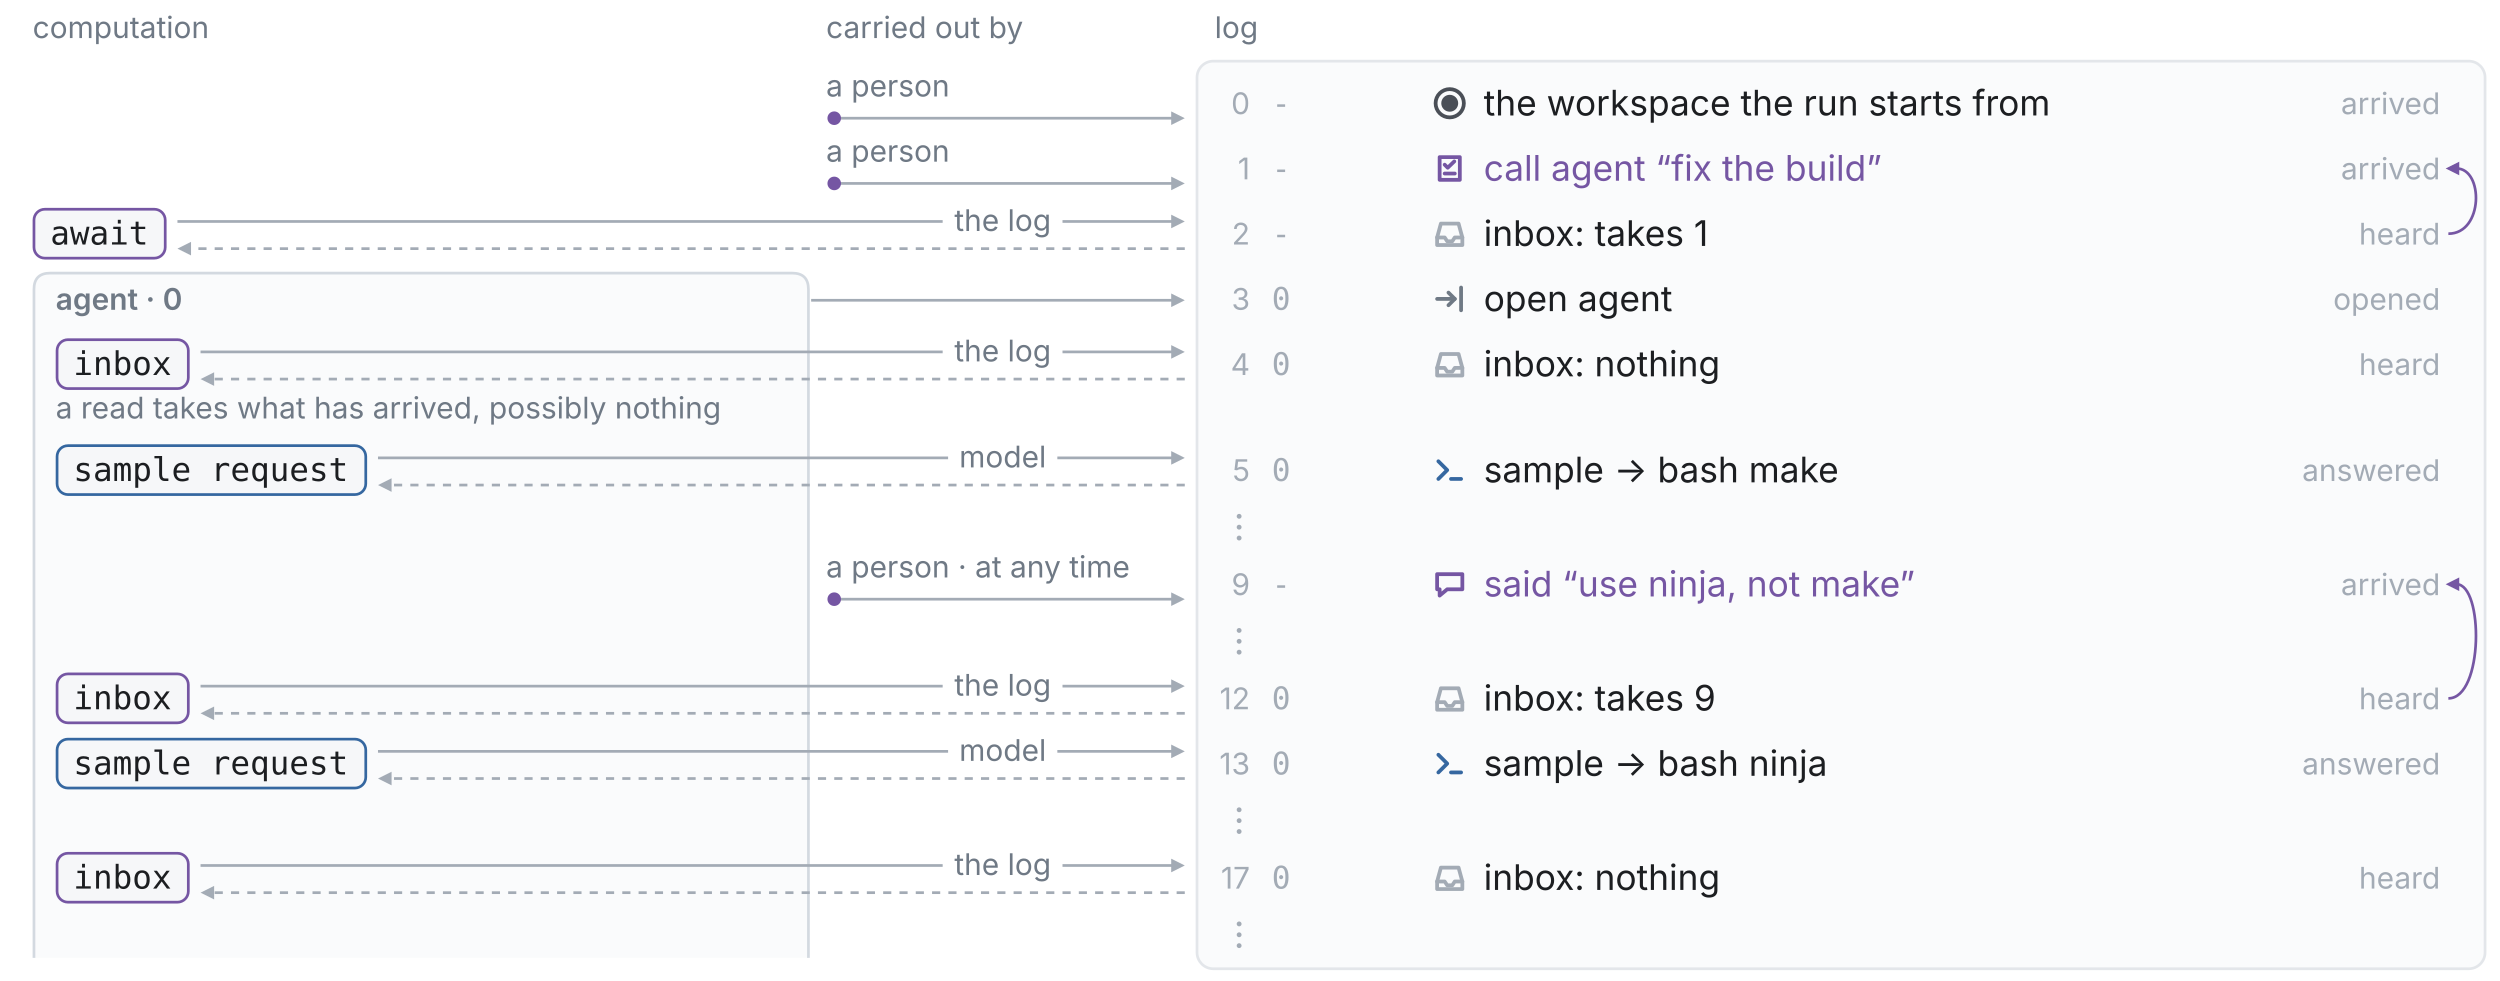
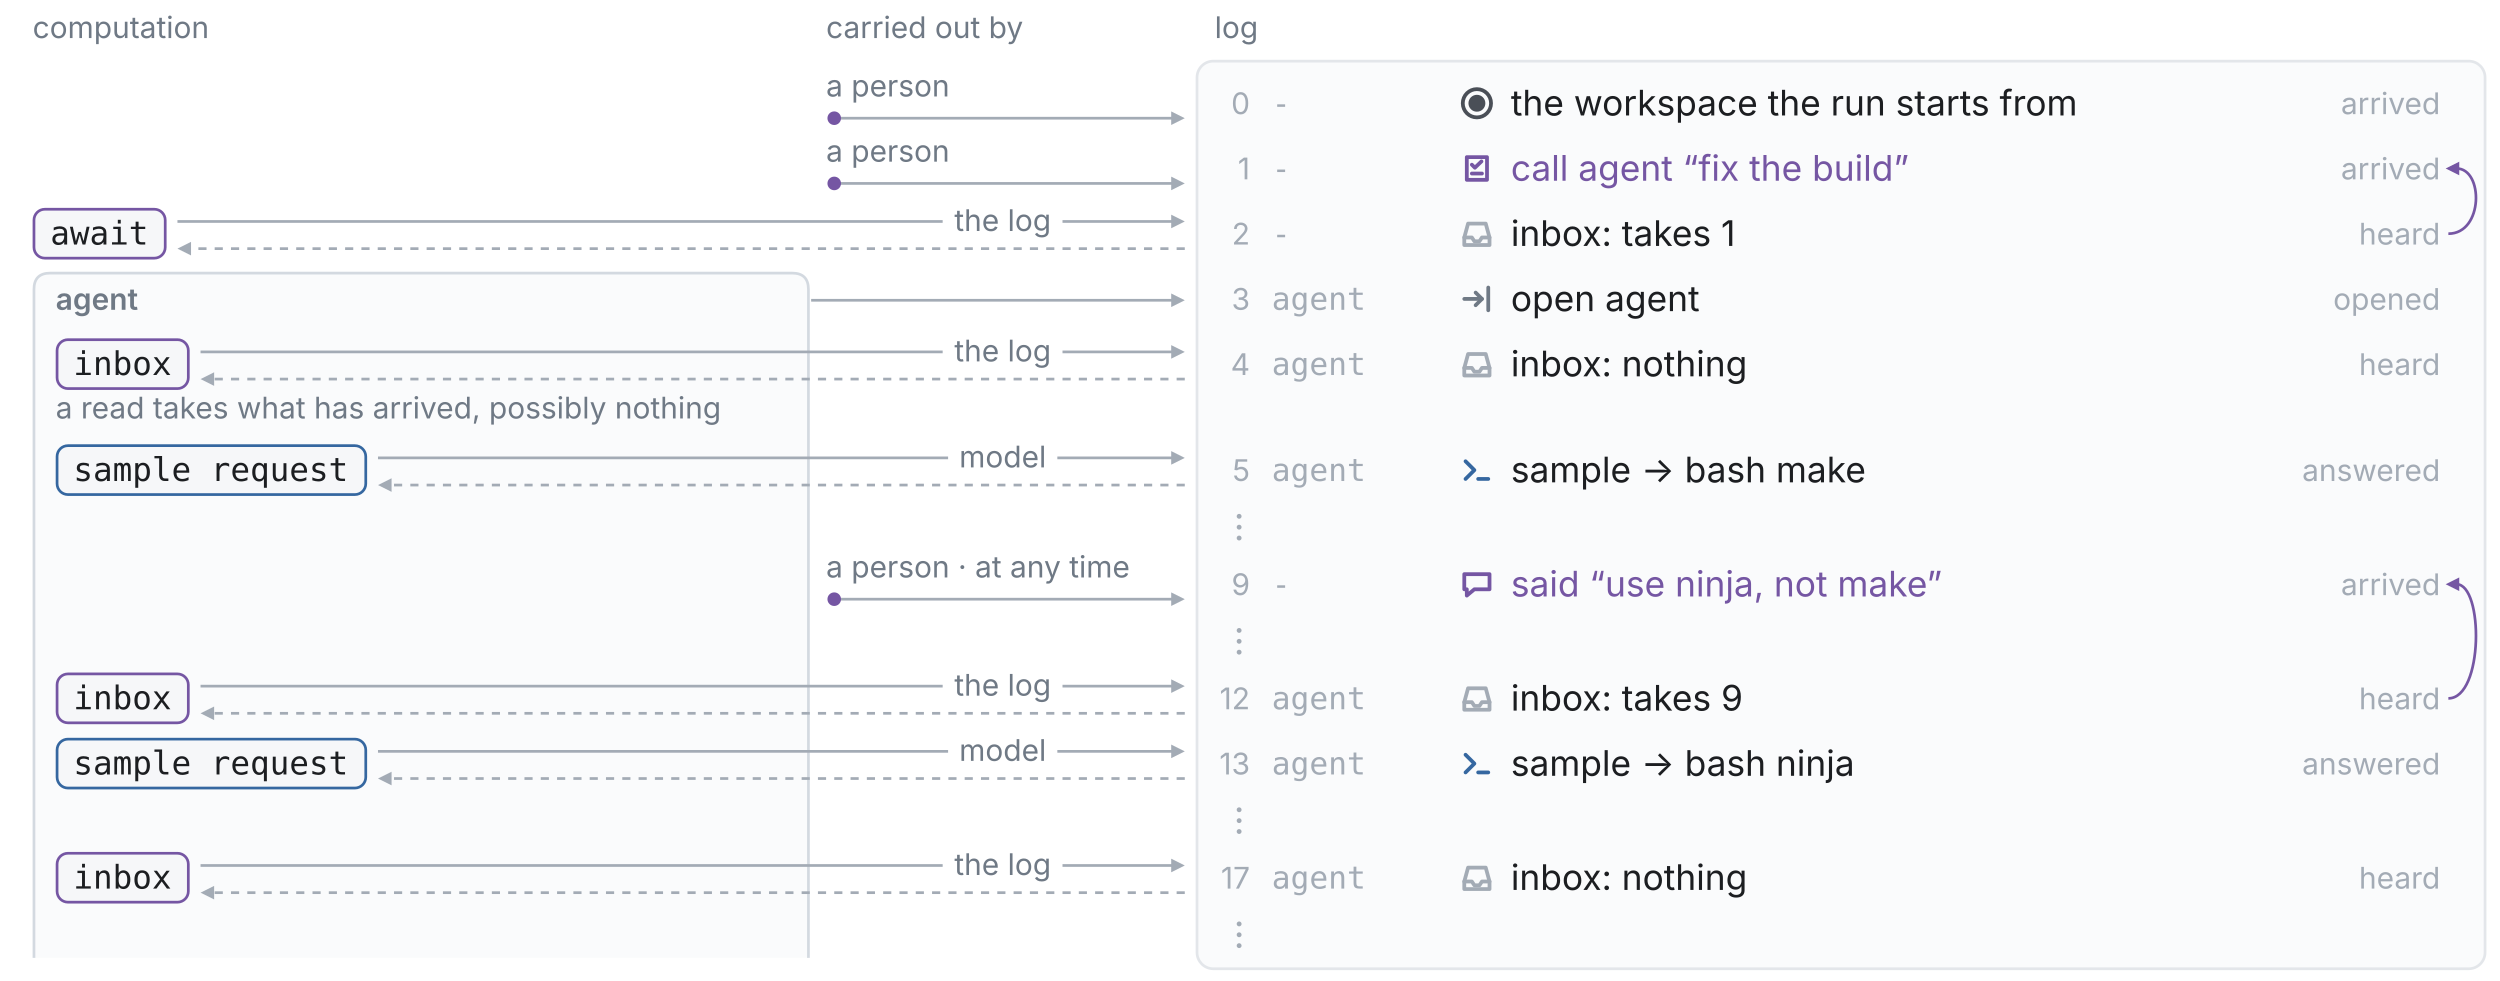
<svg xmlns="http://www.w3.org/2000/svg" viewBox="0 0 920 361" width="920" height="361">
  <style>text{font-family:-apple-system, BlinkMacSystemFont, 'Segoe UI', system-ui, sans-serif;font-size:13px;fill:#1c1e21}.m{font-family:ui-monospace, SFMono-Regular, Menlo, Consolas, monospace}.s{font-size:11px;fill:#6f7985}.f{font-size:11px;fill:#a3abb5}.b{font-weight:600}.n{font-variant-numeric:tabular-nums}.fr{font-family:ui-monospace, SFMono-Regular, Menlo, Consolas, monospace;font-size:11.5px;fill:#a3abb5}.ch{font-family:ui-monospace, SFMono-Regular, Menlo, Consolas, monospace;font-size:12px}.e{font-family:ui-monospace, SFMono-Regular, Menlo, Consolas, monospace;font-size:11.5px}.a{stroke:#a3abb5;fill:none}.d{stroke-dasharray:3 3}.bx{stroke:#d3d9e0;fill:none}</style>
  <rect width="920" height="361" fill="#fff" />
  <text x="12" y="14" class="s">computation</text>
  <text x="304" y="14" class="s">carried out by</text>
  <text x="447" y="14" class="s">log</text>
  <rect x="440.5" y="22.5" width="474" height="334" rx="6" fill="#fafbfc" stroke="#e3e6ea" />
  <path fill="#fafbfc" d="M12.5,352.5V106.5Q12.5,100.5 18.5,100.5H291.5Q297.5,100.5 297.5,106.5V352.5H12.5Z" />
  <path class="bx" d="M12.5,352.5V106.5Q12.5,100.5 18.5,100.5H291.5Q297.5,100.5 297.5,106.5V352.5" />
  <text x="460" y="42" class="f n" text-anchor="end">0</text>
  <text x="468" y="42" class="fr">-</text>
-   <g transform="translate(527,31.5) scale(0.9286)" stroke="#4a4f57" fill="#4a4f57" stroke-width="1.5" stroke-linecap="round" stroke-linejoin="round">
+   <g transform="translate(537,31.5) scale(0.9286)" stroke="#4a4f57" fill="#4a4f57" stroke-width="1.5" stroke-linecap="round" stroke-linejoin="round">
    <circle cx="7" cy="7" r="2.6" />
    <circle cx="7" cy="7" r="5.6" fill="none" />
  </g>
-   <text x="546" y="42.5">the workspace the run starts from</text>
+   <text x="556" y="42.5">the workspace the run starts from</text>
  <text x="898" y="42" class="f" text-anchor="end">arrived</text>
  <text x="304" y="35.5" class="s">a person</text>
  <path class="a" d="M307,43.5H432" />
  <path fill="#a3abb5" d="M436,43.5l-5,-2.5v5z" />
  <circle cx="307" cy="43.5" r="2.5" fill="#7556a3" />
  <text x="460" y="66" class="f n" text-anchor="end">1</text>
  <text x="468" y="66" class="fr">-</text>
-   <g transform="translate(527,55.5) scale(0.9286)" stroke="#7556a3" fill="#7556a3" stroke-width="1.5" stroke-linecap="round" stroke-linejoin="round">
+   <g transform="translate(537,55.5) scale(0.9286)" stroke="#7556a3" fill="#7556a3" stroke-width="1.5" stroke-linecap="round" stroke-linejoin="round">
    <path d="M3 2.5h8v9H3z" fill="none" />
    <path d="M5 5.5l1.2 1.2L8.8 4.2M5 9h4" fill="none" />
  </g>
-   <text x="546" y="66.5" style="fill:#7556a3">call agent “fix the build”</text>
+   <text x="556" y="66.5" style="fill:#7556a3">call agent “fix the build”</text>
  <text x="898" y="66" class="f" text-anchor="end">arrived</text>
  <text x="304" y="59.5" class="s">a person</text>
  <path class="a" d="M307,67.5H432" />
  <path fill="#a3abb5" d="M436,67.5l-5,-2.5v5z" />
  <circle cx="307" cy="67.5" r="2.5" fill="#7556a3" />
  <text x="460" y="90" class="f n" text-anchor="end">2</text>
  <text x="468" y="90" class="fr">-</text>
-   <g transform="translate(527,79.5) scale(0.9286)" stroke="#a3abb5" fill="#a3abb5" stroke-width="1.5" stroke-linecap="round" stroke-linejoin="round">
+   <g transform="translate(537,79.5) scale(0.9286)" stroke="#a3abb5" fill="#a3abb5" stroke-width="1.5" stroke-linecap="round" stroke-linejoin="round">
    <path d="M2 8.5h3l1 1.5h2l1-1.5h3" fill="none" />
    <path d="M2 8.5L3.5 3h7L12 8.5v3H2z" fill="none" />
  </g>
-   <text x="546" y="90.5">inbox: takes 1</text>
+   <text x="556" y="90.5">inbox: takes 1</text>
  <text x="898" y="90" class="f" text-anchor="end">heard</text>
  <rect x="12.5" y="77.0" width="48.3" height="18" rx="4" fill="#f6f7f9" stroke="#7556a3" />
  <text x="18.5" y="90" class="ch">await</text>
  <path class="a" d="M65.3,81.5H432" />
  <path fill="#a3abb5" d="M436,81.5l-5,-2.5v5z" />
  <rect x="346.9" y="75.0" width="44.1" height="13" fill="#fff" />
  <text x="369" y="85" class="s" text-anchor="middle">the log</text>
  <path class="a d" d="M436,91.5H69.3" />
  <path fill="#a3abb5" d="M65.3,91.5l5,-2.5v5z" />
  <text x="460" y="114" class="f n" text-anchor="end">3</text>
-   <text x="468" y="114" class="fr">0</text>
-   <g transform="translate(527,103.5) scale(0.9286)" stroke="#6f7985" fill="#6f7985" stroke-width="1.5" stroke-linecap="round" stroke-linejoin="round">
+   <text x="468" y="114" class="fr">agent</text>
+   <g transform="translate(537,103.5) scale(0.9286)" stroke="#6f7985" fill="#6f7985" stroke-width="1.5" stroke-linecap="round" stroke-linejoin="round">
    <path d="M2 7h7" fill="none" />
    <path d="M6.5 4.5L9 7l-2.5 2.5" fill="none" />
    <path d="M11.5 2.5v9" fill="none" />
  </g>
-   <text x="546" y="114.5">open agent</text>
+   <text x="556" y="114.5">open agent</text>
  <text x="898" y="114" class="f" text-anchor="end">opened</text>
-   <text x="20.5" y="114" class="s b">agent · 0</text>
+   <text x="20.5" y="114" class="s b">agent</text>
  <path class="a" d="M298.5,110.5H432" />
  <path fill="#a3abb5" d="M436,110.5l-5,-2.5v5z" />
  <text x="460" y="138" class="f n" text-anchor="end">4</text>
-   <text x="468" y="138" class="fr">0</text>
-   <g transform="translate(527,127.5) scale(0.9286)" stroke="#a3abb5" fill="#a3abb5" stroke-width="1.5" stroke-linecap="round" stroke-linejoin="round">
+   <text x="468" y="138" class="fr">agent</text>
+   <g transform="translate(537,127.5) scale(0.9286)" stroke="#a3abb5" fill="#a3abb5" stroke-width="1.5" stroke-linecap="round" stroke-linejoin="round">
    <path d="M2 8.5h3l1 1.5h2l1-1.5h3" fill="none" />
    <path d="M2 8.5L3.5 3h7L12 8.5v3H2z" fill="none" />
  </g>
-   <text x="546" y="138.5">inbox: nothing</text>
+   <text x="556" y="138.5">inbox: nothing</text>
  <text x="898" y="138" class="f" text-anchor="end">heard</text>
  <rect x="21.0" y="125.0" width="48.3" height="18" rx="4" fill="#f6f7f9" stroke="#7556a3" />
  <text x="27" y="138" class="ch">inbox</text>
  <path class="a" d="M73.8,129.5H432" />
  <path fill="#a3abb5" d="M436,129.5l-5,-2.5v5z" />
  <rect x="346.9" y="123.0" width="44.1" height="13" fill="#fff" />
  <text x="369" y="133" class="s" text-anchor="middle">the log</text>
  <path class="a d" d="M436,139.5H77.8" />
  <path fill="#a3abb5" d="M73.8,139.5l5,-2.5v5z" />
  <text x="20.5" y="154" class="s">a read takes what has arrived, possibly nothing</text>
  <text x="460" y="177" class="f n" text-anchor="end">5</text>
-   <text x="468" y="177" class="fr">0</text>
-   <g transform="translate(527,166.5) scale(0.9286)" stroke="#3567a0" fill="#3567a0" stroke-width="1.5" stroke-linecap="round" stroke-linejoin="round">
+   <text x="468" y="177" class="fr">agent</text>
+   <g transform="translate(537,166.5) scale(0.9286)" stroke="#3567a0" fill="#3567a0" stroke-width="1.5" stroke-linecap="round" stroke-linejoin="round">
    <path d="M2.5 3.5L6 7l-3.5 3.5" fill="none" />
    <path d="M7.5 10.5h4" fill="none" />
  </g>
-   <text x="546" y="177.5">sample → bash make</text>
+   <text x="556" y="177.5">sample → bash make</text>
  <text x="898" y="177" class="f" text-anchor="end">answered</text>
  <rect x="21.0" y="164.0" width="113.6" height="18" rx="4" fill="#f6f7f9" stroke="#3567a0" />
  <text x="27" y="177" class="ch">sample request</text>
  <path class="a" d="M139.1,168.5H432" />
  <path fill="#a3abb5" d="M436,168.5l-5,-2.5v5z" />
  <rect x="348.9" y="162.0" width="40.2" height="13" fill="#fff" />
  <text x="369" y="172" class="s" text-anchor="middle">model</text>
  <path class="a d" d="M436,178.5H143.1" />
  <path fill="#a3abb5" d="M139.1,178.5l5,-2.5v5z" />
  <circle cx="456" cy="190" r="0.9" fill="#a3abb5" />
  <circle cx="456" cy="194" r="0.9" fill="#a3abb5" />
  <circle cx="456" cy="198" r="0.9" fill="#a3abb5" />
  <text x="460" y="219" class="f n" text-anchor="end">9</text>
  <text x="468" y="219" class="fr">-</text>
-   <g transform="translate(527,208.5) scale(0.9286)" stroke="#7556a3" fill="#7556a3" stroke-width="1.5" stroke-linecap="round" stroke-linejoin="round">
+   <g transform="translate(537,208.5) scale(0.9286)" stroke="#7556a3" fill="#7556a3" stroke-width="1.5" stroke-linecap="round" stroke-linejoin="round">
    <path d="M2 3h10v6H6l-3 2.5V9H2z" fill="none" />
  </g>
-   <text x="546" y="219.5" style="fill:#7556a3">said “use ninja, not make”</text>
+   <text x="556" y="219.5" style="fill:#7556a3">said “use ninja, not make”</text>
  <text x="898" y="219" class="f" text-anchor="end">arrived</text>
  <text x="304" y="212.5" class="s">a person · at any time</text>
  <path class="a" d="M307,220.5H432" />
  <path fill="#a3abb5" d="M436,220.5l-5,-2.5v5z" />
  <circle cx="307" cy="220.5" r="2.5" fill="#7556a3" />
  <circle cx="456" cy="232" r="0.9" fill="#a3abb5" />
  <circle cx="456" cy="236" r="0.9" fill="#a3abb5" />
  <circle cx="456" cy="240" r="0.9" fill="#a3abb5" />
  <text x="460" y="261" class="f n" text-anchor="end">12</text>
-   <text x="468" y="261" class="fr">0</text>
-   <g transform="translate(527,250.5) scale(0.9286)" stroke="#a3abb5" fill="#a3abb5" stroke-width="1.5" stroke-linecap="round" stroke-linejoin="round">
+   <text x="468" y="261" class="fr">agent</text>
+   <g transform="translate(537,250.5) scale(0.9286)" stroke="#a3abb5" fill="#a3abb5" stroke-width="1.5" stroke-linecap="round" stroke-linejoin="round">
    <path d="M2 8.5h3l1 1.5h2l1-1.5h3" fill="none" />
    <path d="M2 8.5L3.5 3h7L12 8.5v3H2z" fill="none" />
  </g>
-   <text x="546" y="261.5">inbox: takes 9</text>
+   <text x="556" y="261.5">inbox: takes 9</text>
  <text x="898" y="261" class="f" text-anchor="end">heard</text>
  <rect x="21.0" y="248.0" width="48.3" height="18" rx="4" fill="#f6f7f9" stroke="#7556a3" />
  <text x="27" y="261" class="ch">inbox</text>
  <path class="a" d="M73.8,252.5H432" />
  <path fill="#a3abb5" d="M436,252.5l-5,-2.5v5z" />
  <rect x="346.9" y="246.0" width="44.1" height="13" fill="#fff" />
  <text x="369" y="256" class="s" text-anchor="middle">the log</text>
  <path class="a d" d="M436,262.5H77.8" />
  <path fill="#a3abb5" d="M73.8,262.5l5,-2.5v5z" />
  <text x="460" y="285" class="f n" text-anchor="end">13</text>
-   <text x="468" y="285" class="fr">0</text>
-   <g transform="translate(527,274.5) scale(0.9286)" stroke="#3567a0" fill="#3567a0" stroke-width="1.5" stroke-linecap="round" stroke-linejoin="round">
+   <text x="468" y="285" class="fr">agent</text>
+   <g transform="translate(537,274.5) scale(0.9286)" stroke="#3567a0" fill="#3567a0" stroke-width="1.5" stroke-linecap="round" stroke-linejoin="round">
    <path d="M2.5 3.5L6 7l-3.5 3.5" fill="none" />
    <path d="M7.5 10.5h4" fill="none" />
  </g>
-   <text x="546" y="285.5">sample → bash ninja</text>
+   <text x="556" y="285.5">sample → bash ninja</text>
  <text x="898" y="285" class="f" text-anchor="end">answered</text>
  <rect x="21.0" y="272.0" width="113.6" height="18" rx="4" fill="#f6f7f9" stroke="#3567a0" />
  <text x="27" y="285" class="ch">sample request</text>
  <path class="a" d="M139.1,276.5H432" />
  <path fill="#a3abb5" d="M436,276.5l-5,-2.5v5z" />
  <rect x="348.9" y="270.0" width="40.2" height="13" fill="#fff" />
  <text x="369" y="280" class="s" text-anchor="middle">model</text>
  <path class="a d" d="M436,286.5H143.1" />
  <path fill="#a3abb5" d="M139.1,286.5l5,-2.5v5z" />
  <circle cx="456" cy="298" r="0.9" fill="#a3abb5" />
  <circle cx="456" cy="302" r="0.9" fill="#a3abb5" />
  <circle cx="456" cy="306" r="0.9" fill="#a3abb5" />
  <text x="460" y="327" class="f n" text-anchor="end">17</text>
-   <text x="468" y="327" class="fr">0</text>
-   <g transform="translate(527,316.5) scale(0.9286)" stroke="#a3abb5" fill="#a3abb5" stroke-width="1.5" stroke-linecap="round" stroke-linejoin="round">
+   <text x="468" y="327" class="fr">agent</text>
+   <g transform="translate(537,316.5) scale(0.9286)" stroke="#a3abb5" fill="#a3abb5" stroke-width="1.5" stroke-linecap="round" stroke-linejoin="round">
    <path d="M2 8.5h3l1 1.5h2l1-1.5h3" fill="none" />
    <path d="M2 8.5L3.5 3h7L12 8.5v3H2z" fill="none" />
  </g>
-   <text x="546" y="327.5">inbox: nothing</text>
+   <text x="556" y="327.5">inbox: nothing</text>
  <text x="898" y="327" class="f" text-anchor="end">heard</text>
  <rect x="21.0" y="314.0" width="48.3" height="18" rx="4" fill="#f6f7f9" stroke="#7556a3" />
  <text x="27" y="327" class="ch">inbox</text>
  <path class="a" d="M73.8,318.5H432" />
  <path fill="#a3abb5" d="M436,318.5l-5,-2.5v5z" />
  <rect x="346.9" y="312.0" width="44.1" height="13" fill="#fff" />
  <text x="369" y="322" class="s" text-anchor="middle">the log</text>
  <path class="a d" d="M436,328.5H77.8" />
  <path fill="#a3abb5" d="M73.8,328.5l5,-2.5v5z" />
  <circle cx="456" cy="340" r="0.9" fill="#a3abb5" />
  <circle cx="456" cy="344" r="0.9" fill="#a3abb5" />
  <circle cx="456" cy="348" r="0.9" fill="#a3abb5" />
  <path class="a" style="stroke:#7556a3" d="M901,86.0C914,86.0 914,62.0 904,62.0" />
  <path fill="#7556a3" d="M900,62.0l5,-2.5v5z" />
  <path class="a" style="stroke:#7556a3" d="M901,257.0C914,257.0 914,215.0 904,215.0" />
  <path fill="#7556a3" d="M900,215.0l5,-2.5v5z" />
</svg>
